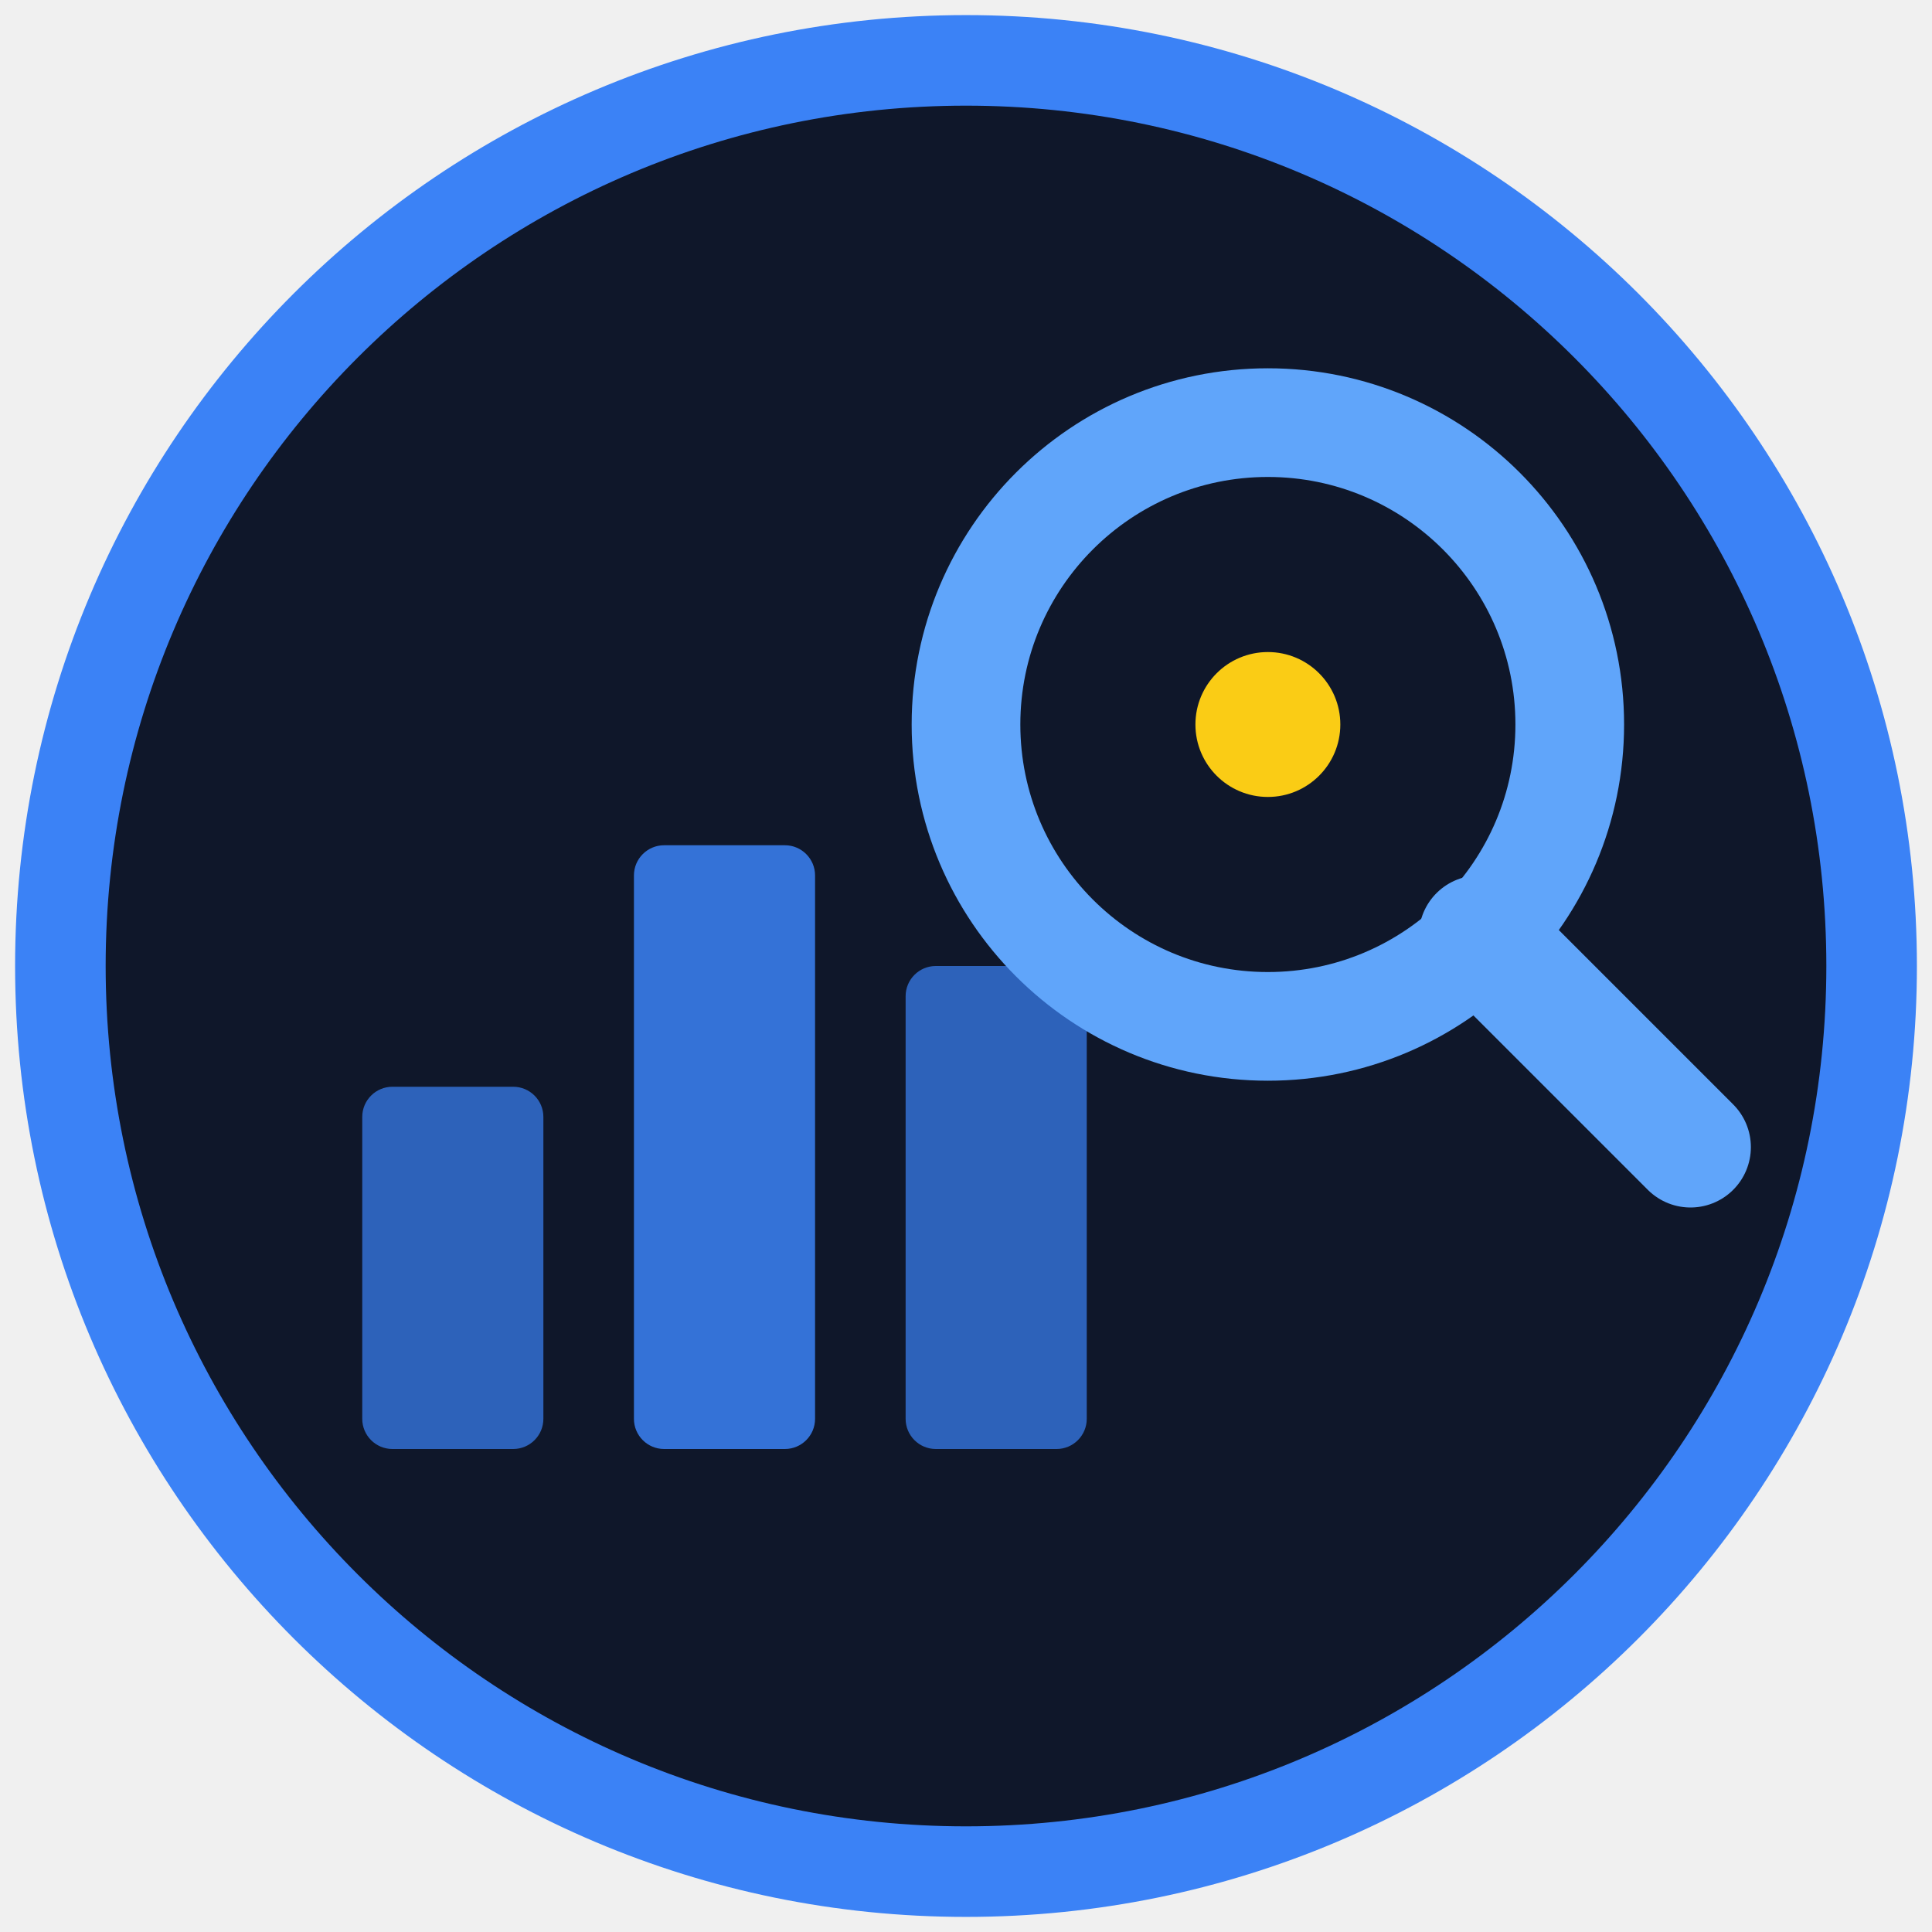
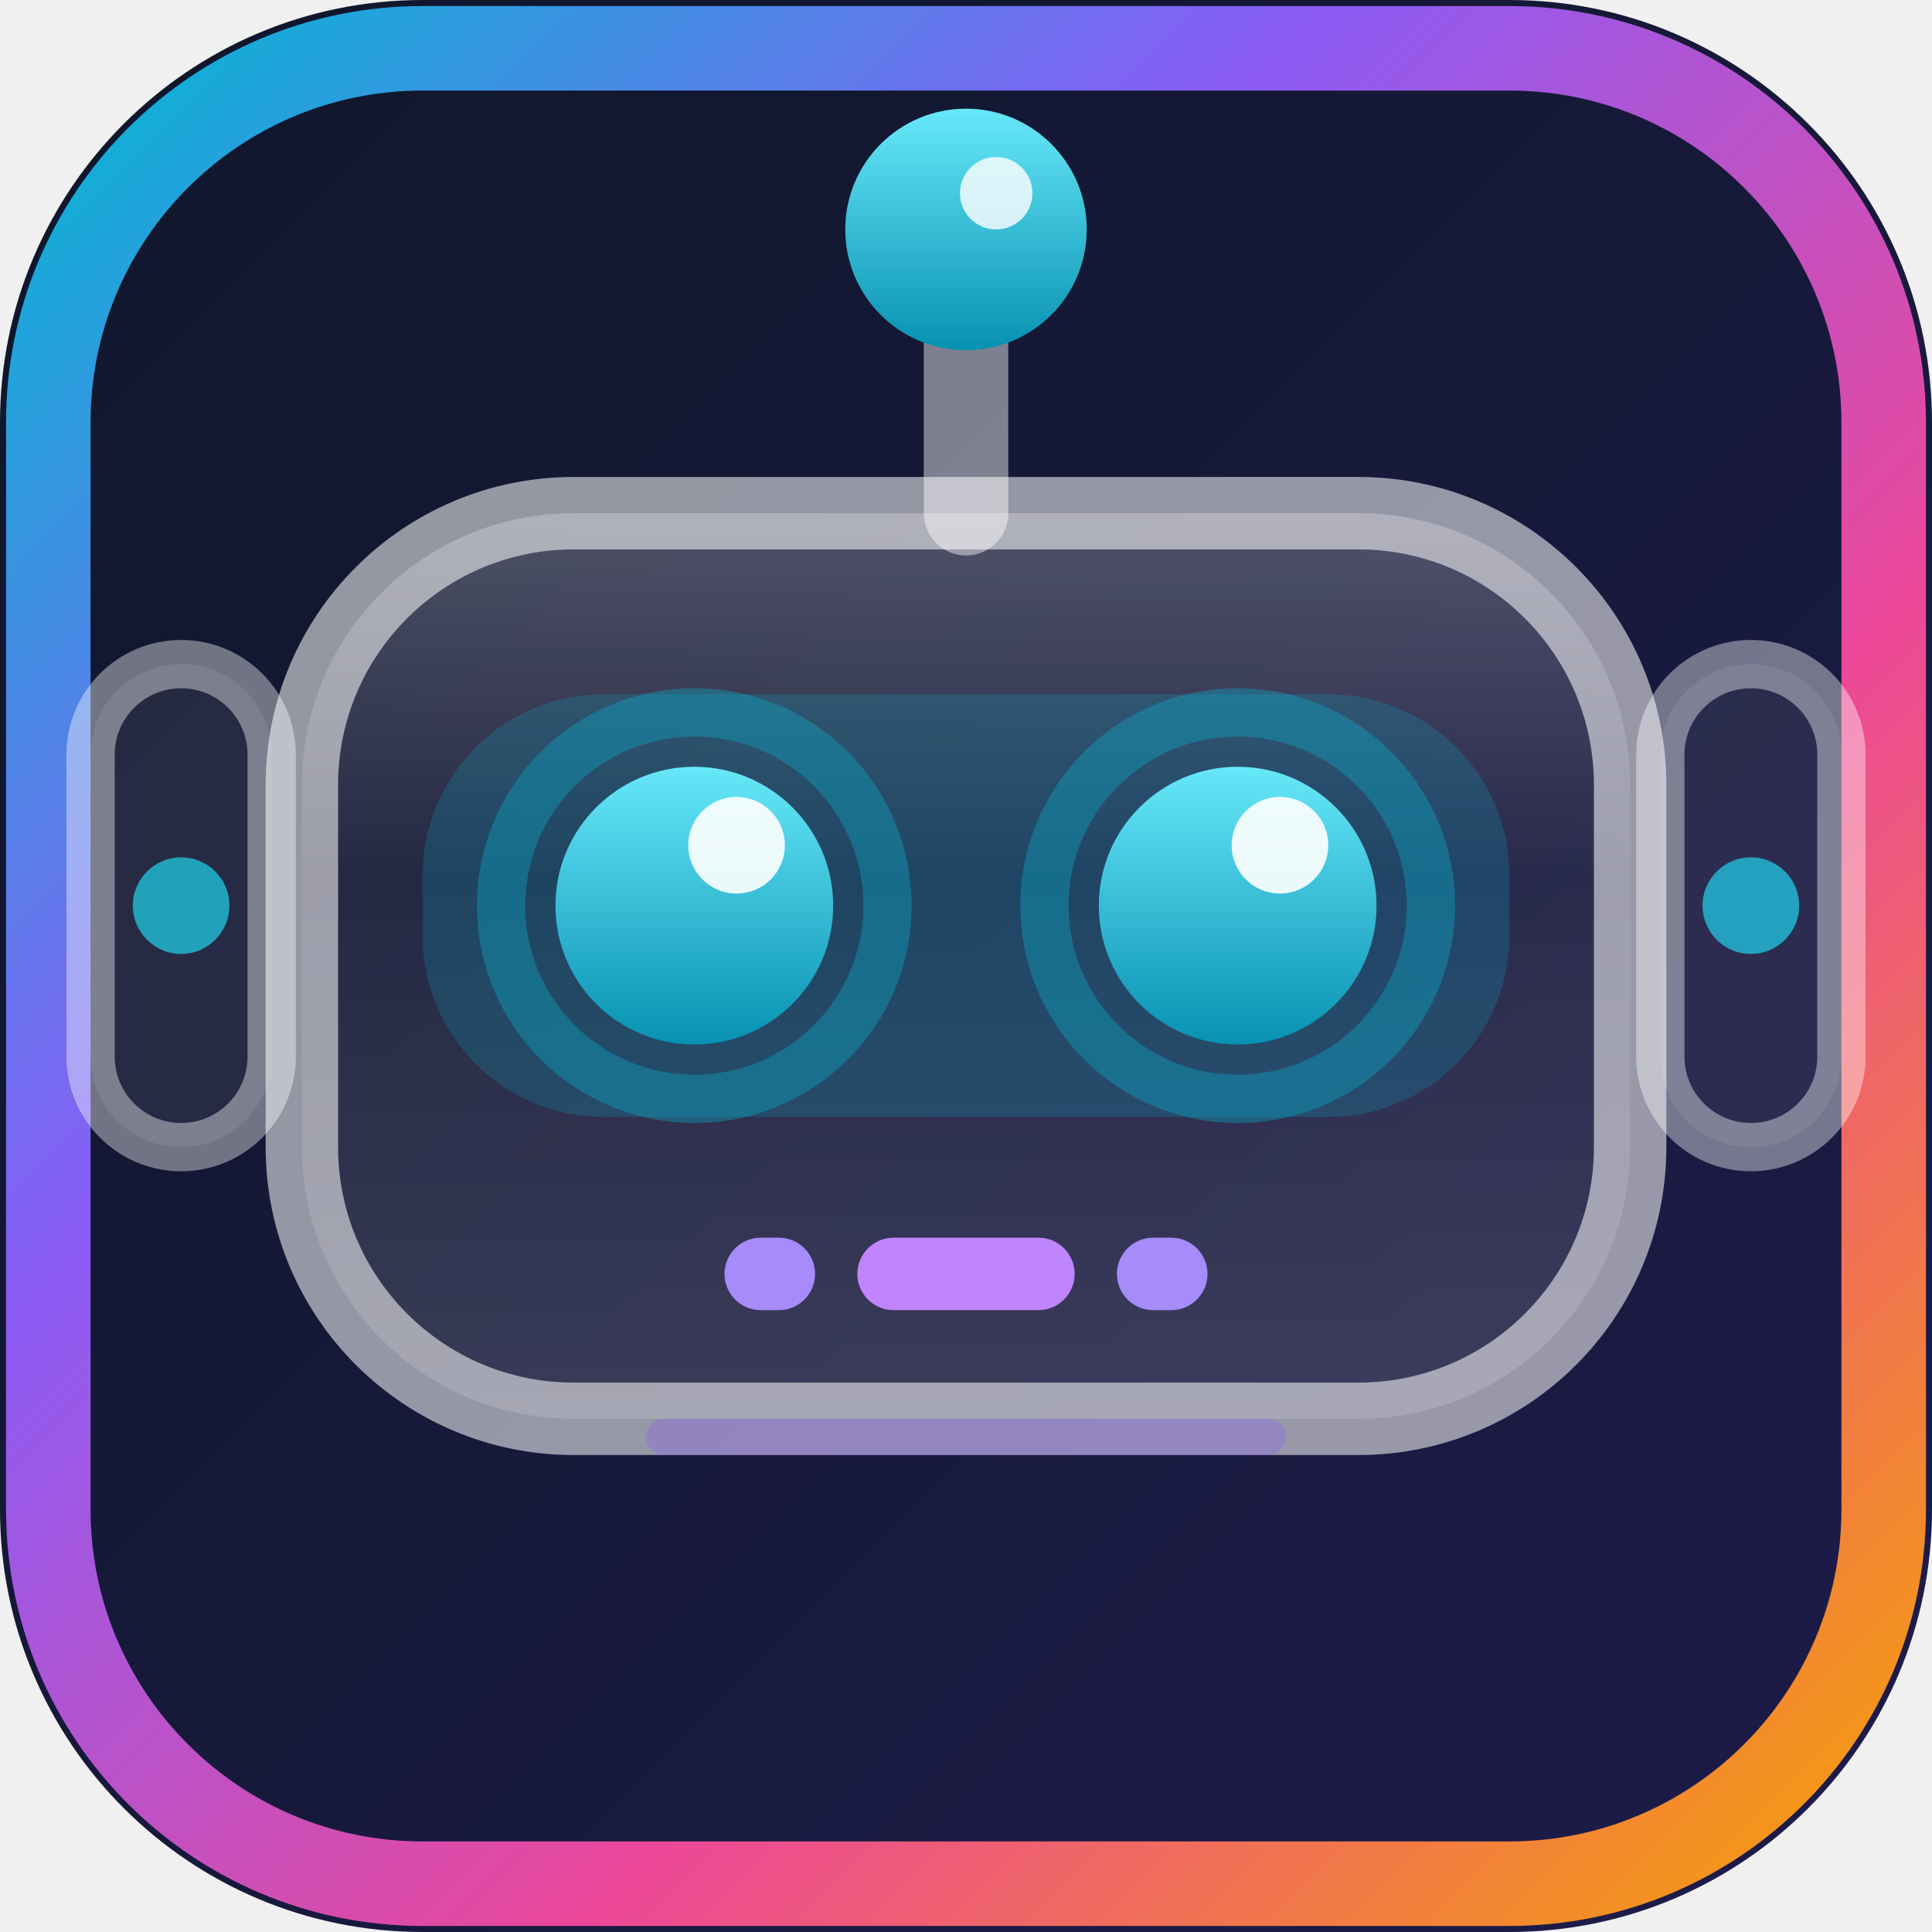
<svg xmlns="http://www.w3.org/2000/svg" viewBox="0 0 32 32" fill="none">
-   <circle cx="16" cy="16" r="15" fill="#0f172a" stroke="#3b82f6" stroke-width="1.5" />
-   <rect x="6" y="18" width="3" height="6" rx="0.5" fill="#3b82f6" opacity="0.7" />
-   <rect x="10.5" y="14" width="3" height="10" rx="0.5" fill="#3b82f6" opacity="0.85" />
-   <rect x="15" y="16" width="3" height="8" rx="0.5" fill="#3b82f6" opacity="0.7" />
-   <circle cx="21" cy="12" r="5" stroke="#60a5fa" stroke-width="1.8" fill="none" />
-   <line x1="24.5" y1="15.5" x2="28" y2="19" stroke="#60a5fa" stroke-width="2" stroke-linecap="round" />
-   <circle cx="21" cy="12" r="1.2" fill="#facc15" />
+   <defs>
+     <linearGradient id="bg" x1="0" y1="0" x2="1" y2="1">
+       <stop offset="0%" stop-color="#0f172a" />
+       <stop offset="100%" stop-color="#1e1b4b" />
+     </linearGradient>
+     <linearGradient id="hf" x1="0" y1="0" x2="0" y2="1">
+       <stop offset="0%" stop-color="rgba(255,255,255,0.25)" />
+       <stop offset="40%" stop-color="rgba(255,255,255,0.07)" />
+       <stop offset="100%" stop-color="rgba(255,255,255,0.15)" />
+     </linearGradient>
+     <linearGradient id="ef" x1="0" y1="0" x2="0" y2="1">
+       <stop offset="0%" stop-color="#67e8f9" />
+       <stop offset="100%" stop-color="#0891b2" />
+     </linearGradient>
+     <linearGradient id="border" x1="0" y1="0" x2="1" y2="1">
+       <stop offset="0%" stop-color="#06b6d4" />
+       <stop offset="33%" stop-color="#8b5cf6" />
+       <stop offset="66%" stop-color="#ec4899" />
+       <stop offset="100%" stop-color="#f59e0b" />
+     </linearGradient>
+   </defs>
+   <rect width="32" height="32" rx="7" fill="url(#bg)" />
+   <rect x="0.8" y="0.8" width="30.4" height="30.4" rx="6.2" fill="none" stroke="url(#border)" stroke-width="1.4" />
+   <line x1="16" y1="5" x2="16" y2="8.5" stroke="rgba(255,255,255,0.45)" stroke-width="1.4" stroke-linecap="round" />
+   <circle cx="16" cy="3.8" r="2" fill="url(#ef)" />
+   <circle cx="16.5" cy="3.2" r="0.6" fill="white" fill-opacity="0.8" />
+   <rect x="5" y="8.5" width="22" height="15" rx="4.5" fill="url(#hf)" stroke="rgba(255,255,255,0.55)" stroke-width="1.2" />
+   <rect x="7" y="11.5" width="18" height="7" rx="3" fill="rgba(6,182,212,0.2)" />
+   <circle cx="11.5" cy="15" r="3.2" fill="none" stroke="rgba(6,182,212,0.35)" stroke-width="0.8" />
+   <circle cx="11.5" cy="15" r="2.3" fill="url(#ef)" />
+   <circle cx="12.2" cy="14" r="0.8" fill="white" fill-opacity="0.9" />
+   <circle cx="20.5" cy="15" r="3.2" fill="none" stroke="rgba(6,182,212,0.35)" stroke-width="0.8" />
+   <circle cx="20.5" cy="15" r="2.3" fill="url(#ef)" />
+   <circle cx="21.2" cy="14" r="0.8" fill="white" fill-opacity="0.9" />
+   <rect x="12" y="20.5" width="1.5" height="1.2" rx="0.6" fill="#a78bfa" />
+   <rect x="14.2" y="20.5" width="3.6" height="1.2" rx="0.6" fill="#c084fc" />
+   <rect x="18.5" y="20.5" width="1.5" height="1.2" rx="0.6" fill="#a78bfa" />
+   <rect x="1.5" y="11" width="3" height="8" rx="1.5" fill="rgba(255,255,255,0.08)" stroke="rgba(255,255,255,0.4)" stroke-width="0.8" />
+   <circle cx="3" cy="15" r="0.8" fill="#22d3ee" fill-opacity="0.7" />
+   <rect x="27.5" y="11" width="3" height="8" rx="1.5" fill="rgba(255,255,255,0.08)" stroke="rgba(255,255,255,0.4)" stroke-width="0.8" />
+   <circle cx="29" cy="15" r="0.8" fill="#22d3ee" fill-opacity="0.7" />
+   <line x1="11" y1="23.8" x2="21" y2="23.8" stroke="rgba(139,92,246,0.3)" stroke-width="0.6" stroke-linecap="round" />
</svg>
